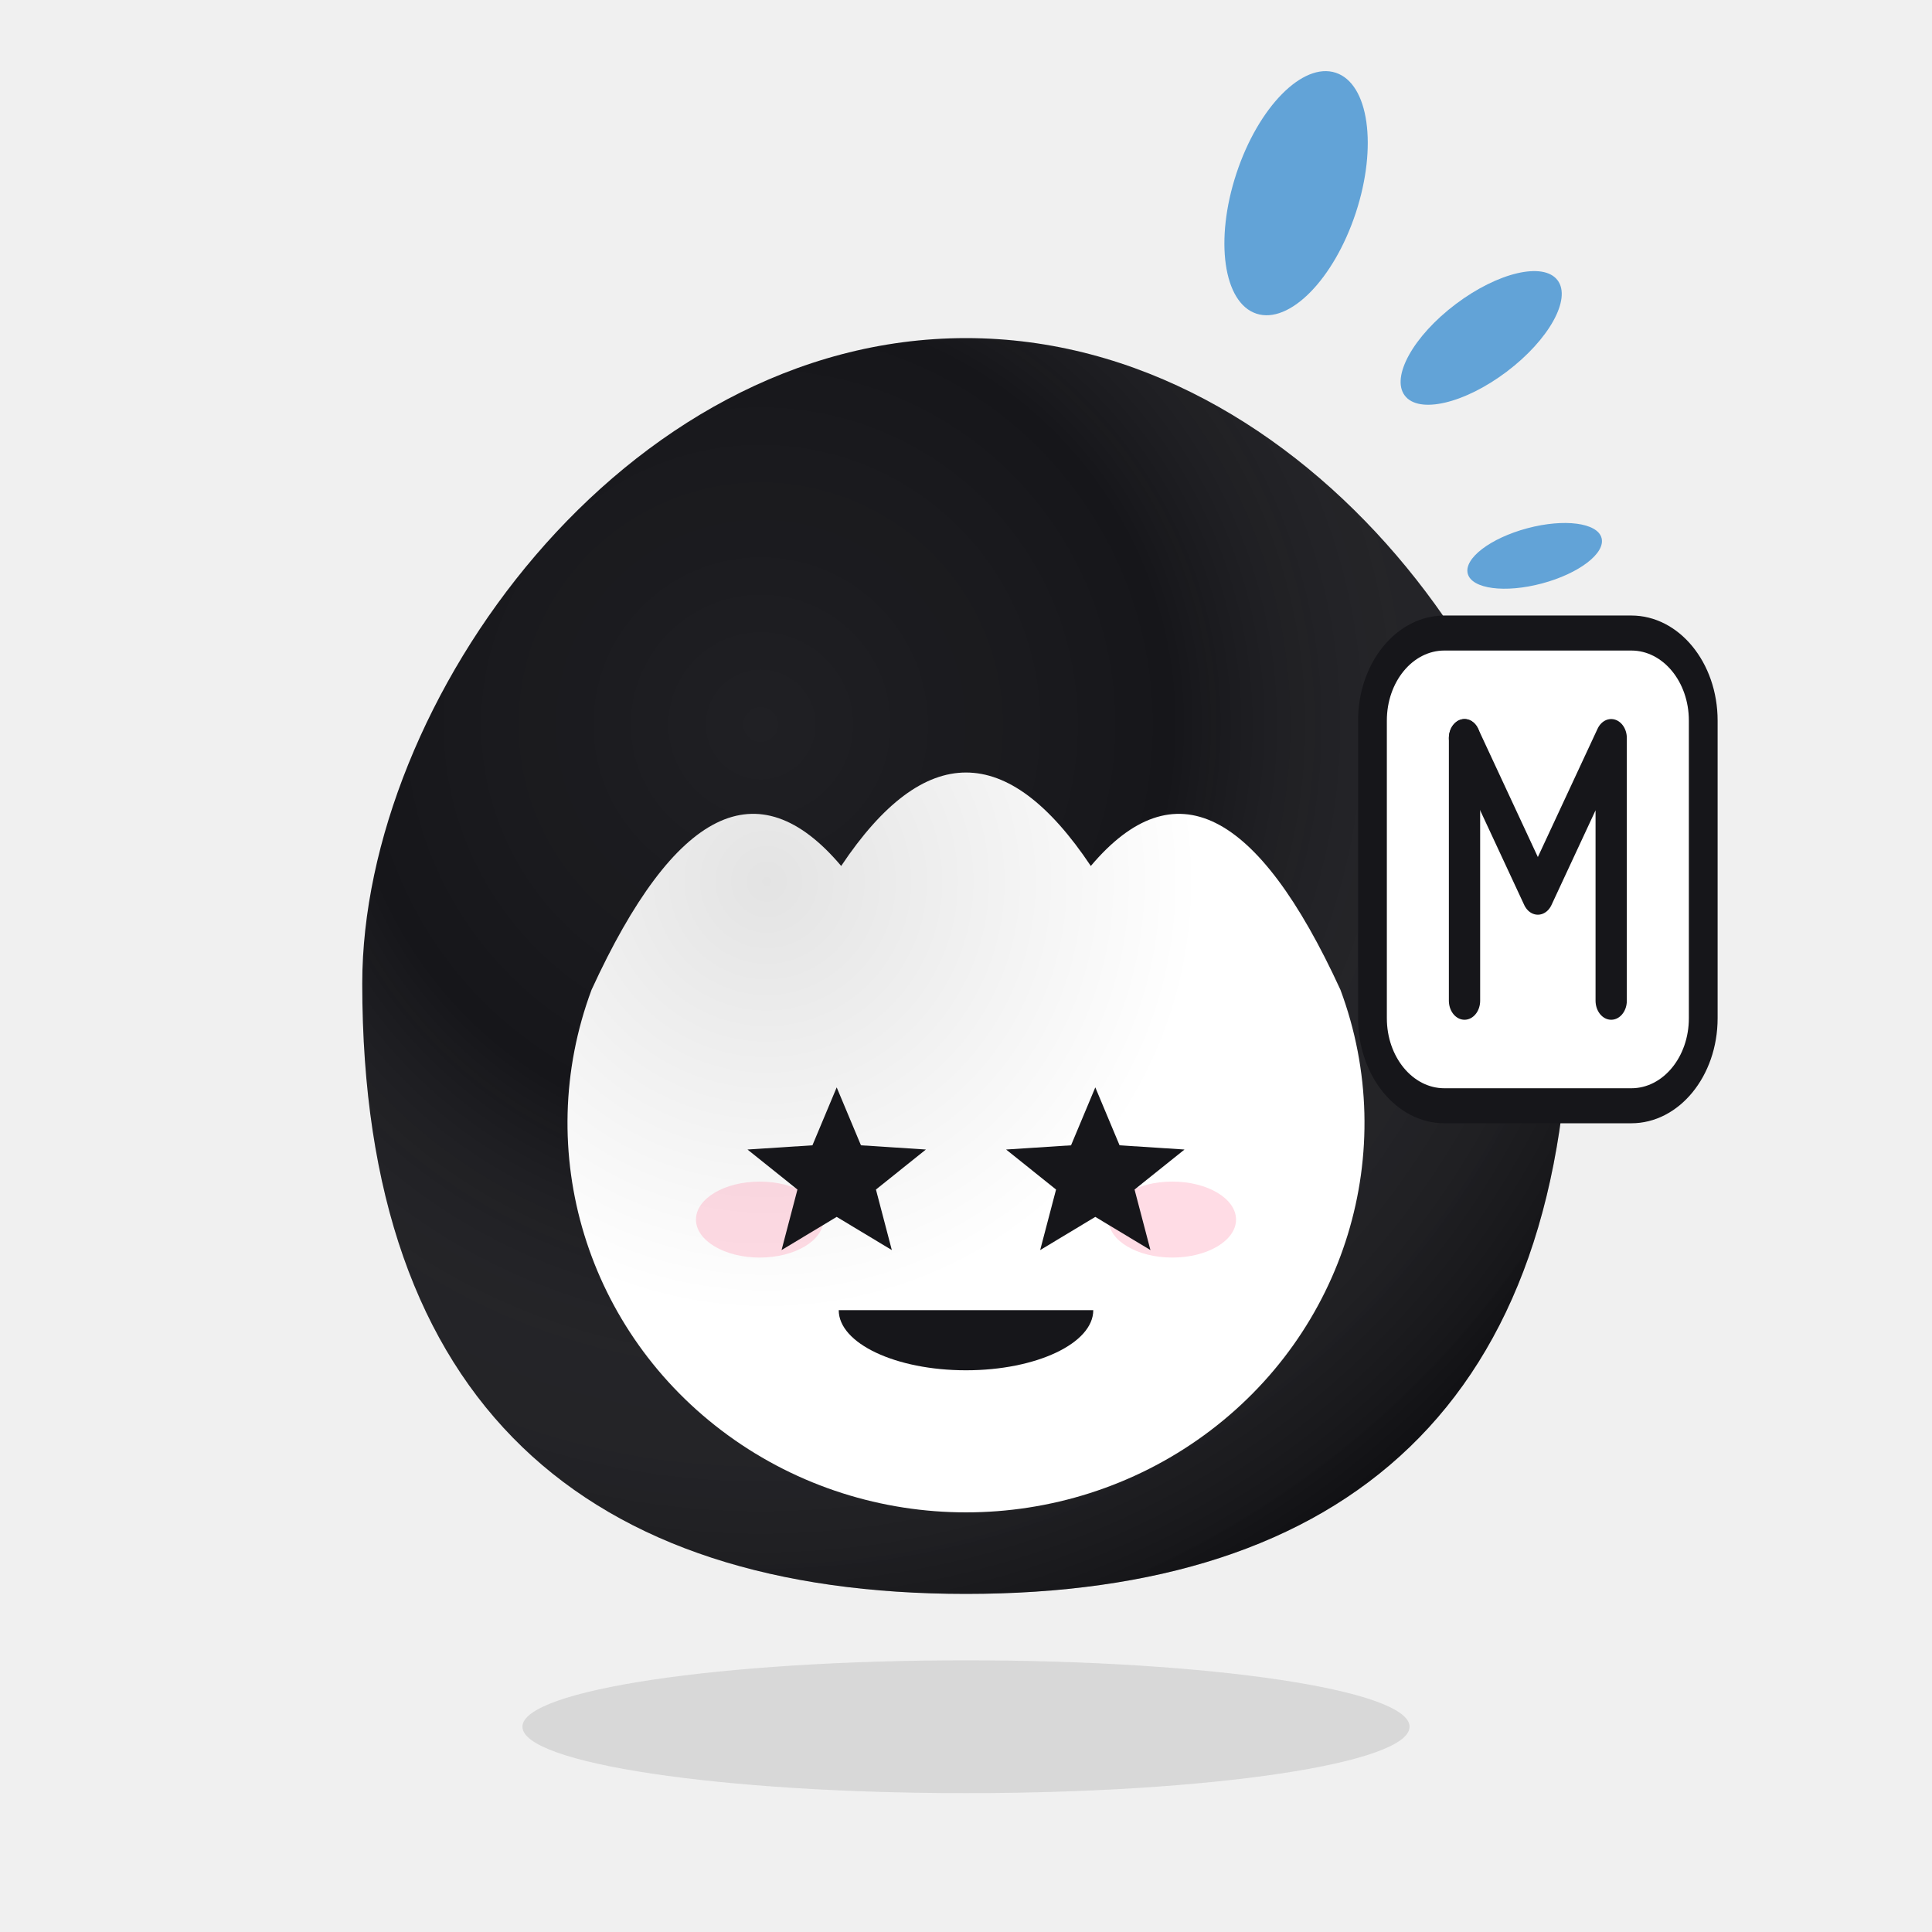
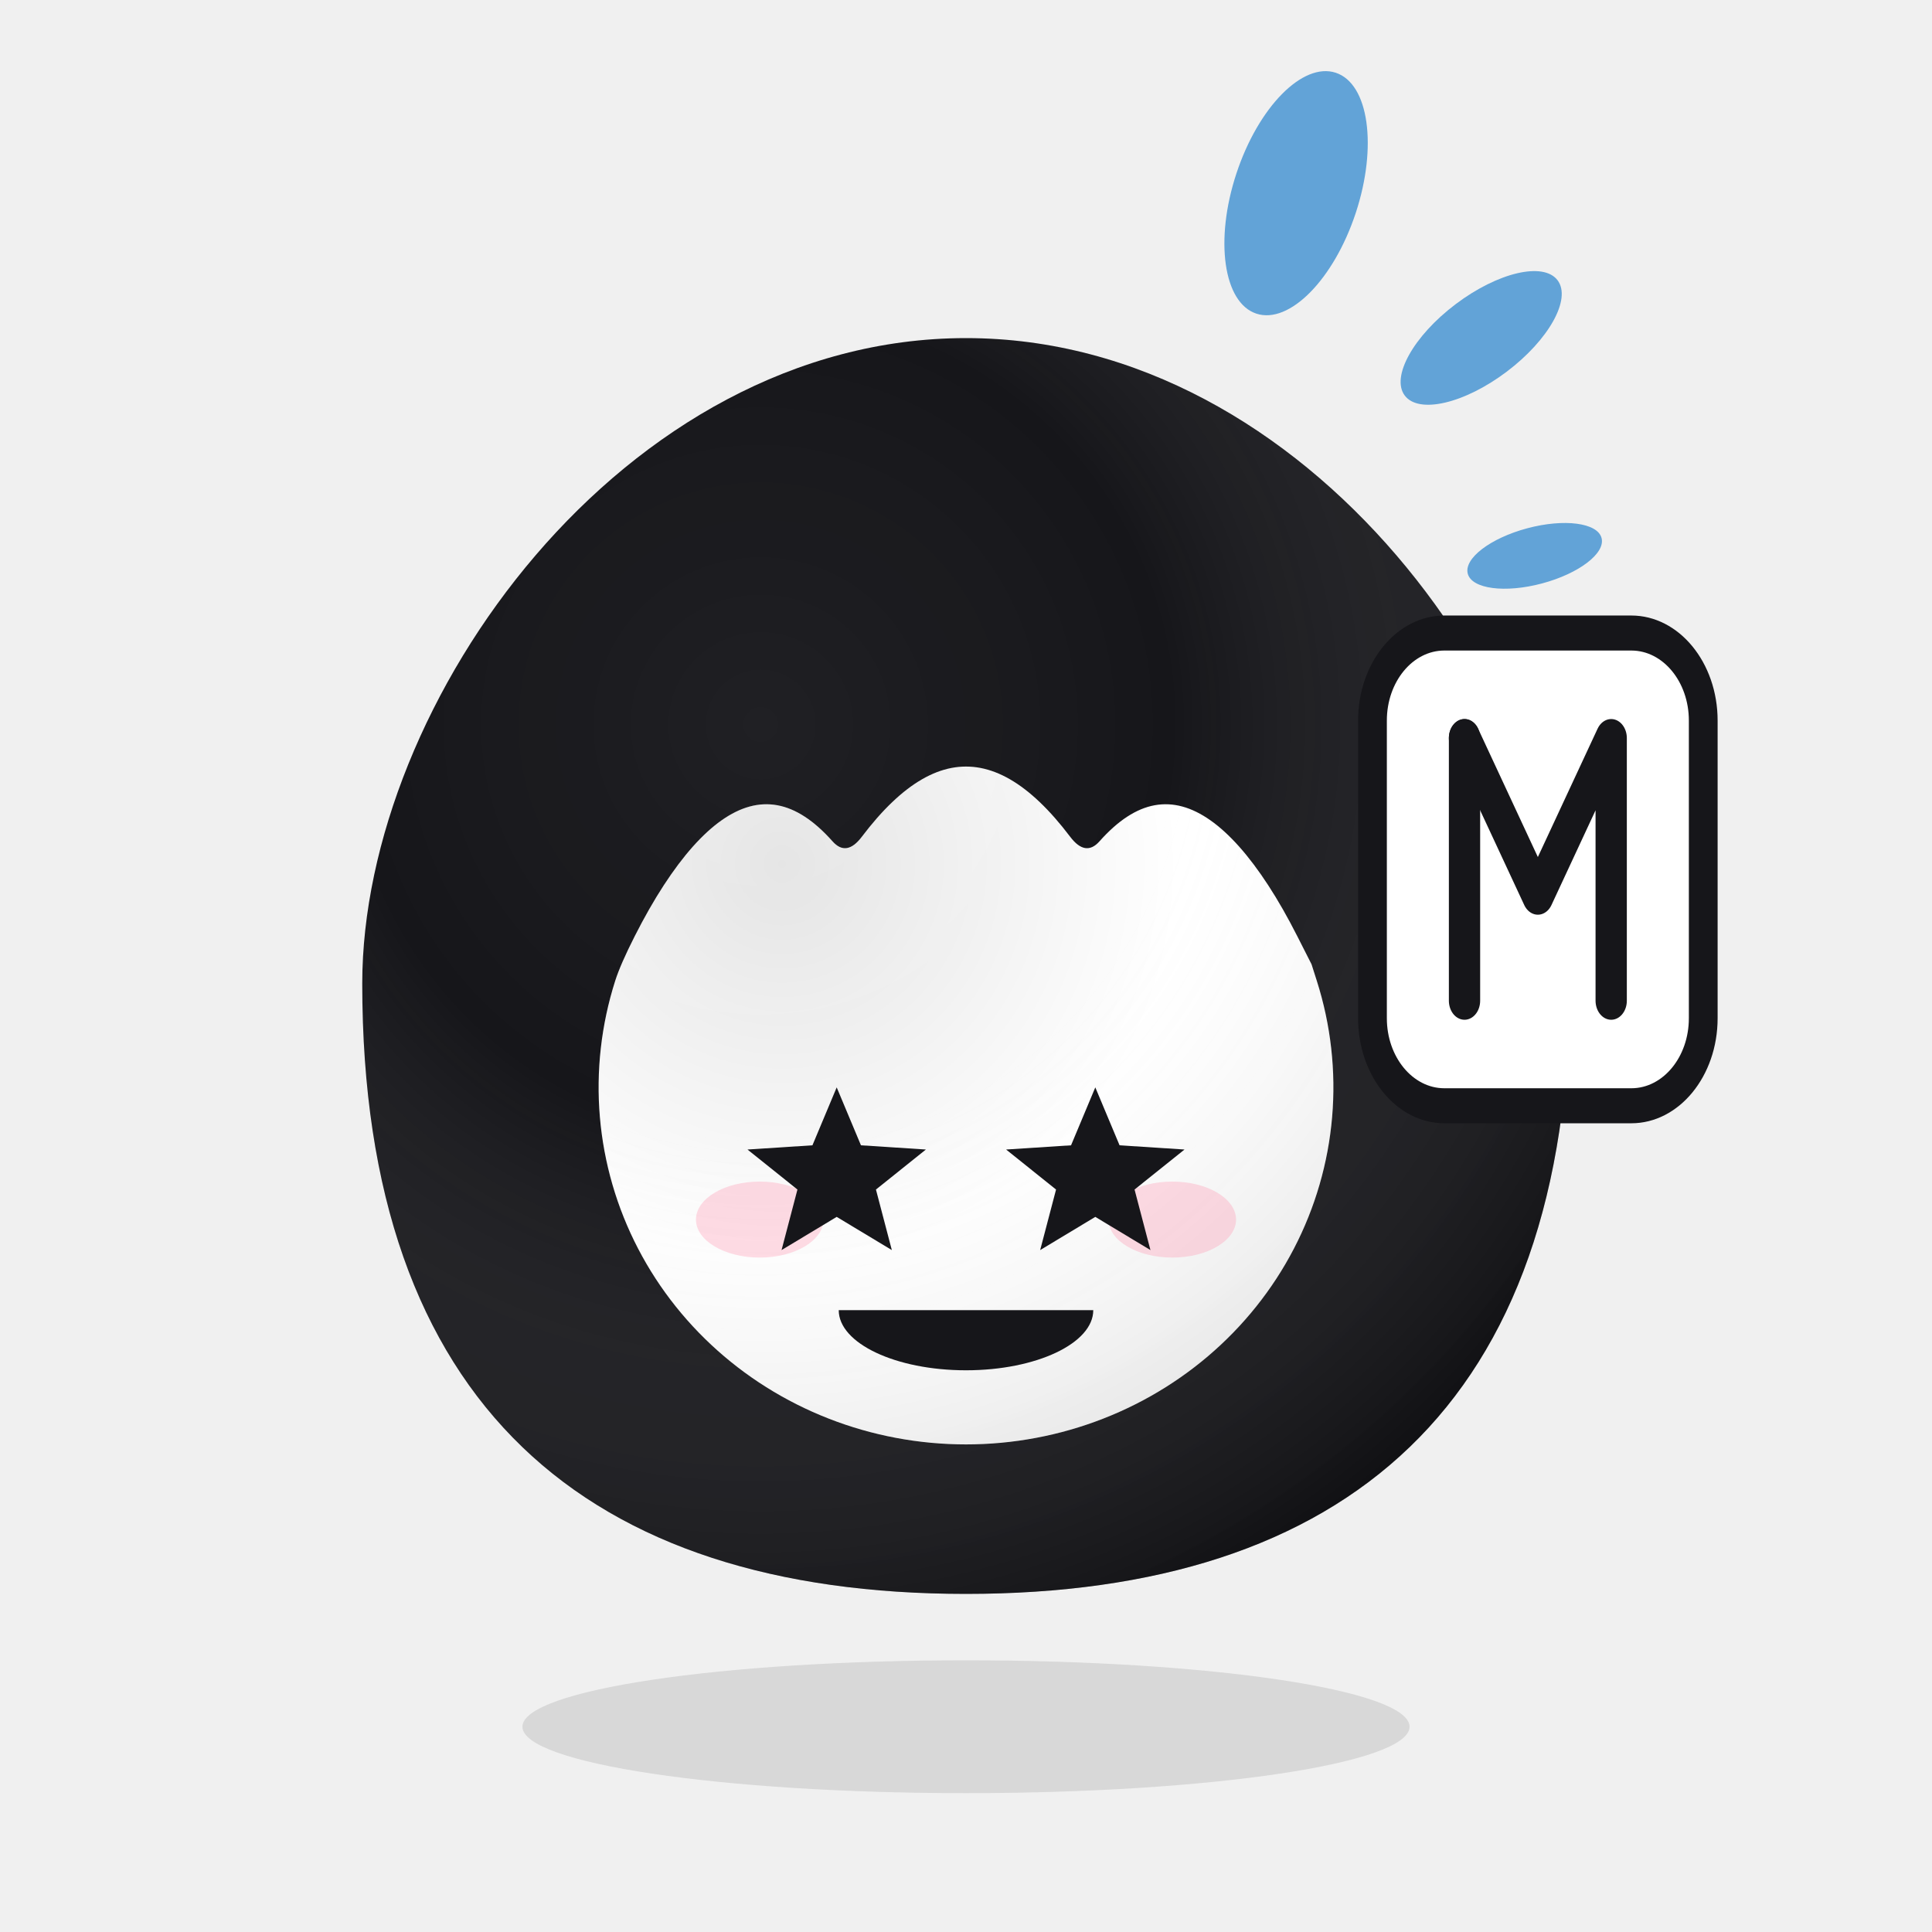
<svg xmlns="http://www.w3.org/2000/svg" width="320" height="320" viewBox="0 0 320 320">
  <defs>
    <radialGradient id="bg0" gradientUnits="userSpaceOnUse" cx="-34" cy="-40" r="162" fx="-34" fy="-40">
      <stop offset="0" stop-color="rgba(255,255,255,0.043)" />
      <stop offset="0.42" stop-color="rgba(255,255,255,0)" />
      <stop offset="1" stop-color="rgba(0,0,0,0.272)" />
    </radialGradient>
    <clipPath id="bc1">
      <path d="M0 -102.44C55.94 -102.44 98.5 -43.025 98.5 2.868C98.5 71.708 61.733 102.44 0 102.44C-61.733 102.44 -98.5 71.708 -98.5 2.868C-98.5 -43.025 -55.94 -102.44 0 -102.44Z" transform="matrix(1 0 0 1 160 160)" />
    </clipPath>
    <clipPath id="bc2">
-       <path d="M62.02 3.941C71.993 30.718 62.802 60.717 39.412 77.734C16.023 94.75 -16.023 94.75 -39.412 77.734C-62.802 60.717 -71.993 30.718 -62.02 3.941Q-41.346 -41.061 -20.673 -16.567Q0 -47.525 20.673 -16.567Q41.346 -41.061 62.02 3.941Z" transform="matrix(1 0 0 1 160 160)" />
+       <path d="M57.232 -0.282Q57.232 -0.282 58.102 2.448Q58.973 5.179 59.571 7.978Q60.169 10.777 60.488 13.618Q60.808 16.459 60.847 19.315Q60.885 22.171 60.642 25.016Q60.399 27.861 59.876 30.668Q59.353 33.475 58.556 36.219Q57.76 38.962 56.696 41.616Q55.632 44.27 54.312 46.81Q52.992 49.35 51.428 51.753Q49.864 54.156 48.07 56.4Q46.277 58.644 44.271 60.709Q42.266 62.774 40.067 64.641Q37.867 66.509 35.495 68.161Q33.123 69.814 30.599 71.238Q28.076 72.662 25.424 73.844Q22.773 75.026 20.018 75.956Q17.263 76.887 14.43 77.557Q11.597 78.227 8.711 78.632Q5.825 79.036 2.912 79.172Q0 79.307 -2.912 79.172Q-5.825 79.036 -8.711 78.632Q-11.597 78.227 -14.43 77.557Q-17.263 76.887 -20.018 75.956Q-22.773 75.026 -25.424 73.844Q-28.076 72.662 -30.599 71.238Q-33.123 69.814 -35.495 68.161Q-37.867 66.509 -40.067 64.641Q-42.266 62.774 -44.271 60.709Q-46.277 58.644 -48.07 56.4Q-49.864 54.156 -51.428 51.753Q-52.992 49.35 -54.312 46.81Q-55.632 44.27 -56.696 41.616Q-57.76 38.962 -58.556 36.219Q-59.353 33.475 -59.876 30.668Q-60.399 27.861 -60.642 25.016Q-60.885 22.171 -60.847 19.315Q-60.808 16.459 -60.488 13.618Q-60.169 10.777 -59.571 7.978Q-58.973 5.179 -58.102 2.448Q-57.232 -0.282 -54.856 -4.965Q-52.481 -9.648 -50.067 -13.357Q-47.653 -17.065 -45.257 -19.758Q-42.86 -22.45 -40.506 -24.114Q-38.153 -25.778 -35.843 -26.41Q-33.534 -27.041 -31.252 -26.627Q-28.97 -26.212 -26.691 -24.725Q-24.411 -23.239 -22.102 -20.642Q-19.794 -18.046 -17.254 -21.404Q-14.713 -24.761 -12.224 -27.135Q-9.735 -29.509 -7.289 -30.92Q-4.844 -32.331 -2.422 -32.799Q0 -33.267 2.422 -32.799Q4.844 -32.331 7.289 -30.92Q9.735 -29.509 12.224 -27.135Q14.713 -24.761 17.254 -21.404Q19.794 -18.046 22.102 -20.642Q24.411 -23.239 26.691 -24.725Q28.97 -26.212 31.252 -26.627Q33.534 -27.041 35.843 -26.41Q38.153 -25.778 40.506 -24.114Q42.86 -22.45 45.257 -19.758Q47.653 -17.065 50.067 -13.357Q52.481 -9.648 54.856 -4.965Q57.232 -0.282 57.232 -0.282Z" transform="matrix(1 0 0 1 160 160)" />
    </clipPath>
-     <radialGradient id="bg1" gradientUnits="userSpaceOnUse" cx="-33" cy="-13.987" r="119.318" fx="-33" fy="-13.987">
+     <radialGradient id="bg1" gradientUnits="userSpaceOnUse" cx="-30.461" cy="-16.899" r="109.864" fx="-30.461" fy="-16.899">
      <stop offset="0" stop-color="rgba(0,0,0,0.109)" />
      <stop offset="0.6" stop-color="rgba(0,0,0,0)" />
    </radialGradient>
-     <clipPath id="bc3">
-       <path d="M62.02 3.941C71.993 30.718 62.802 60.717 39.412 77.734C16.023 94.75 -16.023 94.75 -39.412 77.734C-62.802 60.717 -71.993 30.718 -62.02 3.941Q-41.346 -41.061 -20.673 -16.567Q0 -47.525 20.673 -16.567Q41.346 -41.061 62.02 3.941Z" transform="matrix(1 0 0 1 160 160)" />
-     </clipPath>
-     <clipPath id="bc4">
-       <path d="M62.02 3.941C71.993 30.718 62.802 60.717 39.412 77.734C16.023 94.75 -16.023 94.75 -39.412 77.734C-62.802 60.717 -71.993 30.718 -62.02 3.941Q-41.346 -41.061 -20.673 -16.567Q0 -47.525 20.673 -16.567Q41.346 -41.061 62.02 3.941Z" transform="matrix(1 0 0 1 160 160)" />
-     </clipPath>
+     <radialGradient id="bg2" gradientUnits="userSpaceOnUse" cx="-34" cy="-40" r="162" fx="-34" fy="-40">
+       <stop offset="0" stop-color="rgba(255,255,255,0.1)" />
+       <stop offset="0.42" stop-color="rgba(255,255,255,0)" />
+       <stop offset="1" stop-color="rgba(0,0,0,0.2)" />
+     </radialGradient>
  </defs>
  <path d="M73.467 126C73.467 132.075 40.575 137 0 137C-40.575 137 -73.467 132.075 -73.467 126C-73.467 119.925 -40.575 115 0 115C40.575 115 73.467 119.925 73.467 126" fill="rgba(22,22,26,0.13)" fill-opacity="0.857" transform="matrix(1 0 0 1 160 160)" />
  <path d="M0 -104C56.792 -104 100 -43.68 100 2.912C100 72.8 62.674 104 0 104C-62.674 104 -100 72.8 -100 2.912C-100 -43.68 -56.792 -104 0 -104Z" fill="#16161A" transform="matrix(1 0 0 1 160 160)" />
  <path d="M0 -104C56.792 -104 100 -43.68 100 2.912C100 72.8 62.674 104 0 104C-62.674 104 -100 72.8 -100 2.912C-100 -43.68 -56.792 -104 0 -104Z" fill="url(#bg0)" transform="matrix(1 0 0 1 160 160)" />
  <g clip-path="url(#bc1)">
-     <path d="M62.02 3.941C71.993 30.718 62.802 60.717 39.412 77.734C16.023 94.75 -16.023 94.75 -39.412 77.734C-62.802 60.717 -71.993 30.718 -62.02 3.941Q-41.346 -41.061 -20.673 -16.567Q0 -47.525 20.673 -16.567Q41.346 -41.061 62.02 3.941Z" fill="#FFFFFF" transform="matrix(1 0 0 1 160 160)" />
+     <path d="M57.232 -0.282Q57.232 -0.282 58.102 2.448Q58.973 5.179 59.571 7.978Q60.169 10.777 60.488 13.618Q60.808 16.459 60.847 19.315Q60.885 22.171 60.642 25.016Q60.399 27.861 59.876 30.668Q59.353 33.475 58.556 36.219Q57.76 38.962 56.696 41.616Q55.632 44.27 54.312 46.81Q52.992 49.35 51.428 51.753Q49.864 54.156 48.07 56.4Q46.277 58.644 44.271 60.709Q42.266 62.774 40.067 64.641Q37.867 66.509 35.495 68.161Q33.123 69.814 30.599 71.238Q28.076 72.662 25.424 73.844Q22.773 75.026 20.018 75.956Q17.263 76.887 14.43 77.557Q11.597 78.227 8.711 78.632Q5.825 79.036 2.912 79.172Q0 79.307 -2.912 79.172Q-5.825 79.036 -8.711 78.632Q-11.597 78.227 -14.43 77.557Q-17.263 76.887 -20.018 75.956Q-22.773 75.026 -25.424 73.844Q-28.076 72.662 -30.599 71.238Q-33.123 69.814 -35.495 68.161Q-37.867 66.509 -40.067 64.641Q-42.266 62.774 -44.271 60.709Q-46.277 58.644 -48.07 56.4Q-49.864 54.156 -51.428 51.753Q-52.992 49.35 -54.312 46.81Q-55.632 44.27 -56.696 41.616Q-57.76 38.962 -58.556 36.219Q-59.353 33.475 -59.876 30.668Q-60.399 27.861 -60.642 25.016Q-60.885 22.171 -60.847 19.315Q-60.808 16.459 -60.488 13.618Q-60.169 10.777 -59.571 7.978Q-58.973 5.179 -58.102 2.448Q-57.232 -0.282 -54.856 -4.965Q-52.481 -9.648 -50.067 -13.357Q-47.653 -17.065 -45.257 -19.758Q-42.86 -22.45 -40.506 -24.114Q-38.153 -25.778 -35.843 -26.41Q-33.534 -27.041 -31.252 -26.627Q-28.97 -26.212 -26.691 -24.725Q-24.411 -23.239 -22.102 -20.642Q-19.794 -18.046 -17.254 -21.404Q-14.713 -24.761 -12.224 -27.135Q-9.735 -29.509 -7.289 -30.92Q-4.844 -32.331 -2.422 -32.799Q0 -33.267 2.422 -32.799Q4.844 -32.331 7.289 -30.92Q9.735 -29.509 12.224 -27.135Q14.713 -24.761 17.254 -21.404Q19.794 -18.046 22.102 -20.642Q24.411 -23.239 26.691 -24.725Q28.97 -26.212 31.252 -26.627Q33.534 -27.041 35.843 -26.41Q38.153 -25.778 40.506 -24.114Q42.86 -22.45 45.257 -19.758Q47.653 -17.065 50.067 -13.357Q52.481 -9.648 54.856 -4.965Q57.232 -0.282 57.232 -0.282Z" fill="#FFFFFF" transform="matrix(1 0 0 1 160 160)" />
    <g clip-path="url(#bc2)">
-       <path d="M62.02 3.941C71.993 30.718 62.802 60.717 39.412 77.734C16.023 94.75 -16.023 94.75 -39.412 77.734C-62.802 60.717 -71.993 30.718 -62.02 3.941Q-41.346 -41.061 -20.673 -16.567Q0 -47.525 20.673 -16.567Q41.346 -41.061 62.02 3.941Z" fill="url(#bg1)" transform="matrix(1 0 0 1 160 160)" />
+       <path d="M97.476 19.921C97.476 73.755 53.834 117.396 0 117.396C-53.834 117.396 -97.476 73.755 -97.476 19.921C-97.476 -33.914 -53.834 -77.555 0 -77.555C53.834 -77.555 97.476 -33.914 97.476 19.921" fill="url(#bg1)" transform="matrix(1 0 0 1 160 160)" />
    </g>
-     <g clip-path="url(#bc3)">
+     <g clip-path="url(#bc2)">
+       <path d="M97.476 19.921C97.476 73.755 53.834 117.396 0 117.396C-53.834 117.396 -97.476 73.755 -97.476 19.921C-97.476 -33.914 -53.834 -77.555 0 -77.555C53.834 -77.555 97.476 -33.914 97.476 19.921" fill="url(#bg2)" transform="matrix(1 0 0 1 160 160)" />
+     </g>
+     <g clip-path="url(#bc2)">
      <path d="M11.5 0C11.5 3.866 6.351 7 0 7C-6.351 7 -11.5 3.866 -11.5 0C-11.5 -3.866 -6.351 -7 0 -7C6.351 -7 11.5 -3.866 11.5 0" fill="rgba(255,138,168,0.42)" fill-opacity="0.7" transform="matrix(0.918 0 0 0.899 125.83 202)" />
      <path d="M11.5 0C11.5 3.866 6.351 7 0 7C-6.351 7 -11.5 3.866 -11.5 0C-11.5 -3.866 -6.351 -7 0 -7C6.351 -7 11.5 -3.866 11.5 0" fill="rgba(255,138,168,0.42)" fill-opacity="0.7" transform="matrix(0.918 0 0 0.899 194.17 202)" />
    </g>
-     <g clip-path="url(#bc4)">
+     <g clip-path="url(#bc2)">
      <path d="M0 -16L4.138 -5.695L15.217 -4.944L6.695 2.175L9.405 12.944L0 7.04L-9.405 12.944L-6.695 2.175L-15.217 -4.944L-4.138 -5.695Z" fill="#16161A" transform="matrix(0.971 0 0 0.931 138.583 195)" />
      <path d="M0 -16L4.138 -5.695L15.217 -4.944L6.695 2.175L9.405 12.944L0 7.04L-9.405 12.944L-6.695 2.175L-15.217 -4.944L-4.138 -5.695Z" fill="#16161A" transform="matrix(0.971 0 0 0.931 181.417 195)" />
      <path d="M-21.08 0L21.08 0C21.08 6.835 11.642 12.376 0 12.376C-11.642 12.376 -21.08 6.835 -21.08 0Z" fill="#16161A" transform="matrix(1 0 0 0.805 160 217)" />
    </g>
  </g>
  <path d="M-10.215 -10.816C-8.289 -8.119 -9.498 -3.956 -12.914 -1.517C-16.33 0.922 -20.66 0.713 -22.585 -1.984C-24.511 -4.681 -23.302 -8.844 -19.886 -11.283C-16.47 -13.722 -12.14 -13.513 -10.215 -10.816" fill="#2A2A31" transform="matrix(0.825 0 0 1 265.983 157.6)" />
  <path d="M17.2 0C17.2 11.267 9.499 20.4 0 20.4C-9.499 20.4 -17.2 11.267 -17.2 0C-17.2 -11.267 -9.499 -20.4 0 -20.4C9.499 -20.4 17.2 -11.267 17.2 0" fill="#2A2A31" transform="matrix(0.825 0 0 1 265.983 157.6)" />
  <path d="M10.407 0C10.407 11.598 5.748 21 0 21C-5.748 21 -10.407 11.598 -10.407 0C-10.407 -11.598 -5.748 -21 0 -21C5.748 -21 10.407 -11.598 10.407 0" fill="#1478C9" fill-opacity="0.644" transform="matrix(0.95 0.313 -0.313 0.95 214.672 32)" />
  <path d="M7.013 0C7.013 8.759 3.873 15.859 0 15.859C-3.873 15.859 -7.013 8.759 -7.013 0C-7.013 -8.759 -3.873 -15.859 0 -15.859C3.873 -15.859 7.013 -8.759 7.013 0" fill="#1478C9" fill-opacity="0.644" transform="matrix(0.602 0.798 -0.798 0.602 245.33 55.971)" />
  <path d="M4.73 0C4.73 6.334 2.612 11.469 0 11.469C-2.612 11.469 -4.73 6.334 -4.73 0C-4.73 -6.334 -2.612 -11.469 0 -11.469C2.612 -11.469 4.73 -6.334 4.73 0" fill="#1478C9" fill-opacity="0.644" transform="matrix(0.258 0.966 -0.966 0.258 254.188 92.067)" />
  <path d="M-13 -27L13 -27L13 -27C18.523 -27 23 -22.523 23 -17L23 17L23 17C23 22.523 18.523 27 13 27L-13 27L-13 27C-18.523 27 -23 22.523 -23 17L-23 -17L-23 -17C-23 -22.523 -18.523 -27 -13 -27Z" fill="#FFFFFF" transform="matrix(1.191 0 0 1.45 254.717 144)" />
  <path d="M-13 -27L13 -27L13 -27C18.523 -27 23 -22.523 23 -17L23 17L23 17C23 22.523 18.523 27 13 27L-13 27L-13 27C-18.523 27 -23 22.523 -23 17L-23 -17L-23 -17C-23 -22.523 -18.523 -27 -13 -27Z" fill="none" stroke="#16161A" stroke-width="4" stroke-linecap="round" stroke-linejoin="round" transform="matrix(1.191 0 0 1.45 254.717 144)" />
  <path d="M-0.34 -0.5L-0.34 0.5" fill="none" stroke="#16161A" stroke-width="0.145" stroke-linecap="round" stroke-linejoin="round" transform="matrix(35.728 0 0 43.5 254.717 144)" />
  <path d="M-0.34 -0.5L0 0.1L0.34 -0.5L0.34 0.5" fill="none" stroke="#16161A" stroke-width="0.145" stroke-linecap="round" stroke-linejoin="round" transform="matrix(35.728 0 0 43.5 254.717 144)" />
</svg>
